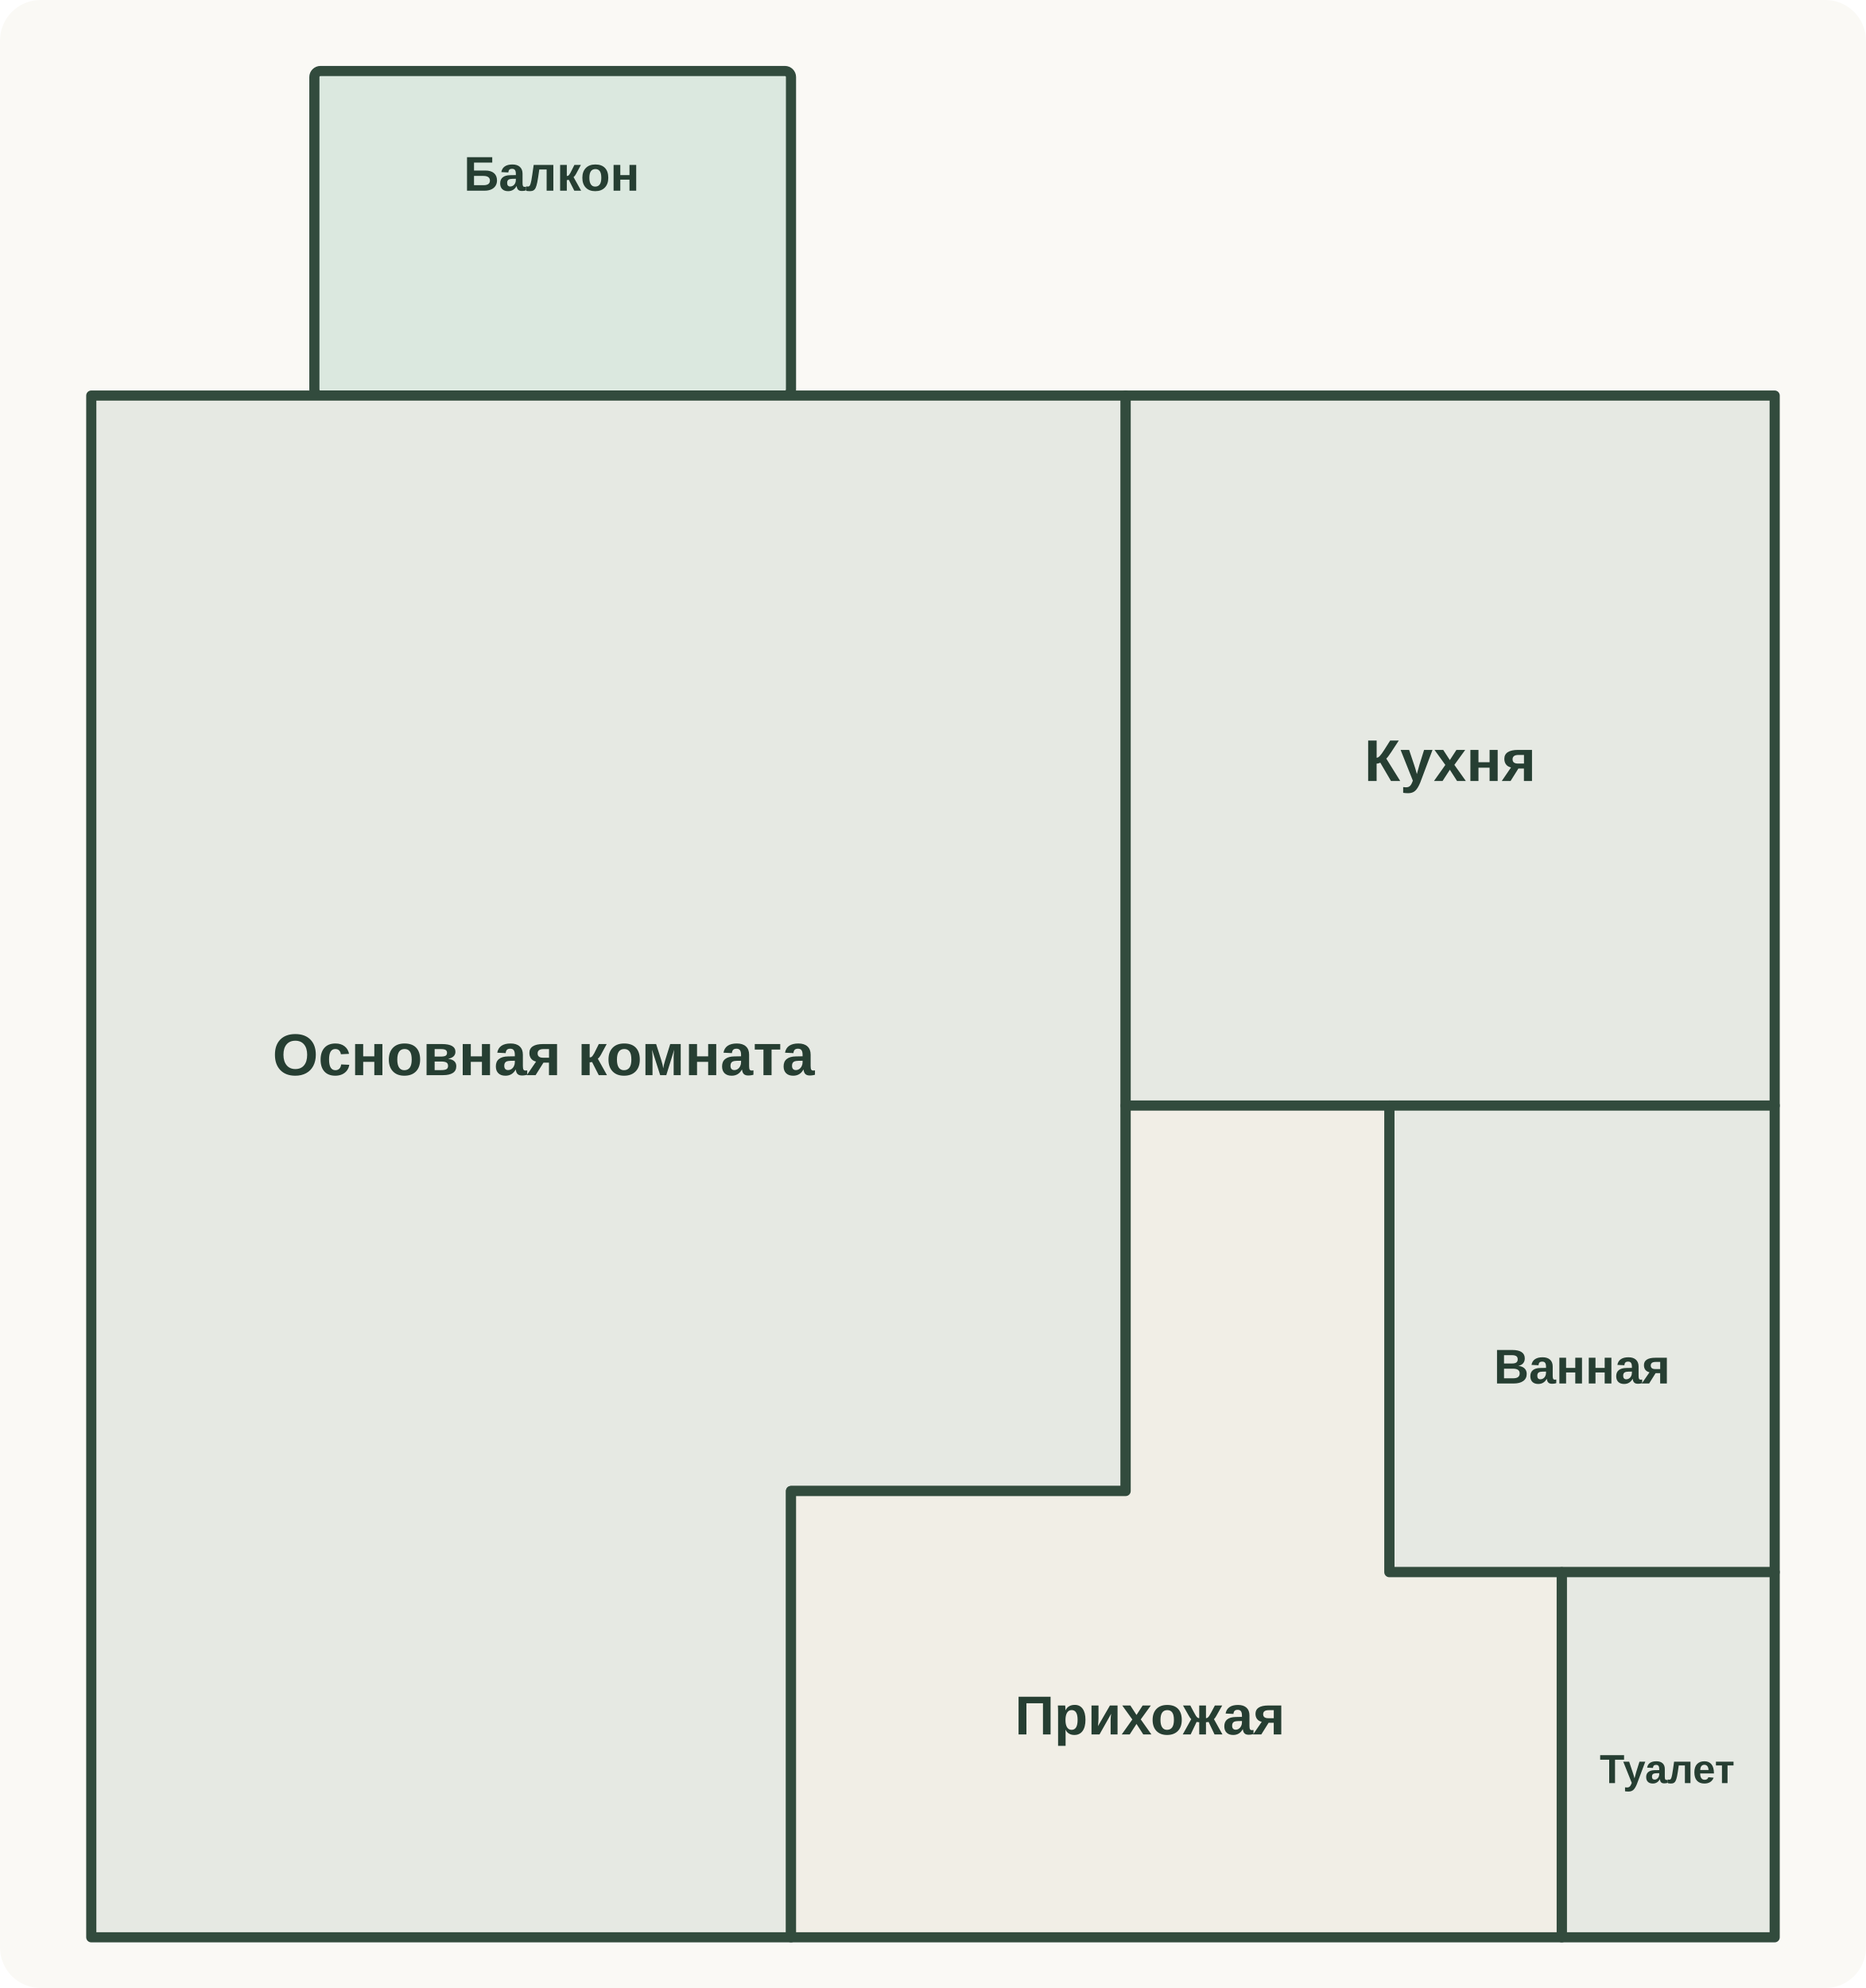
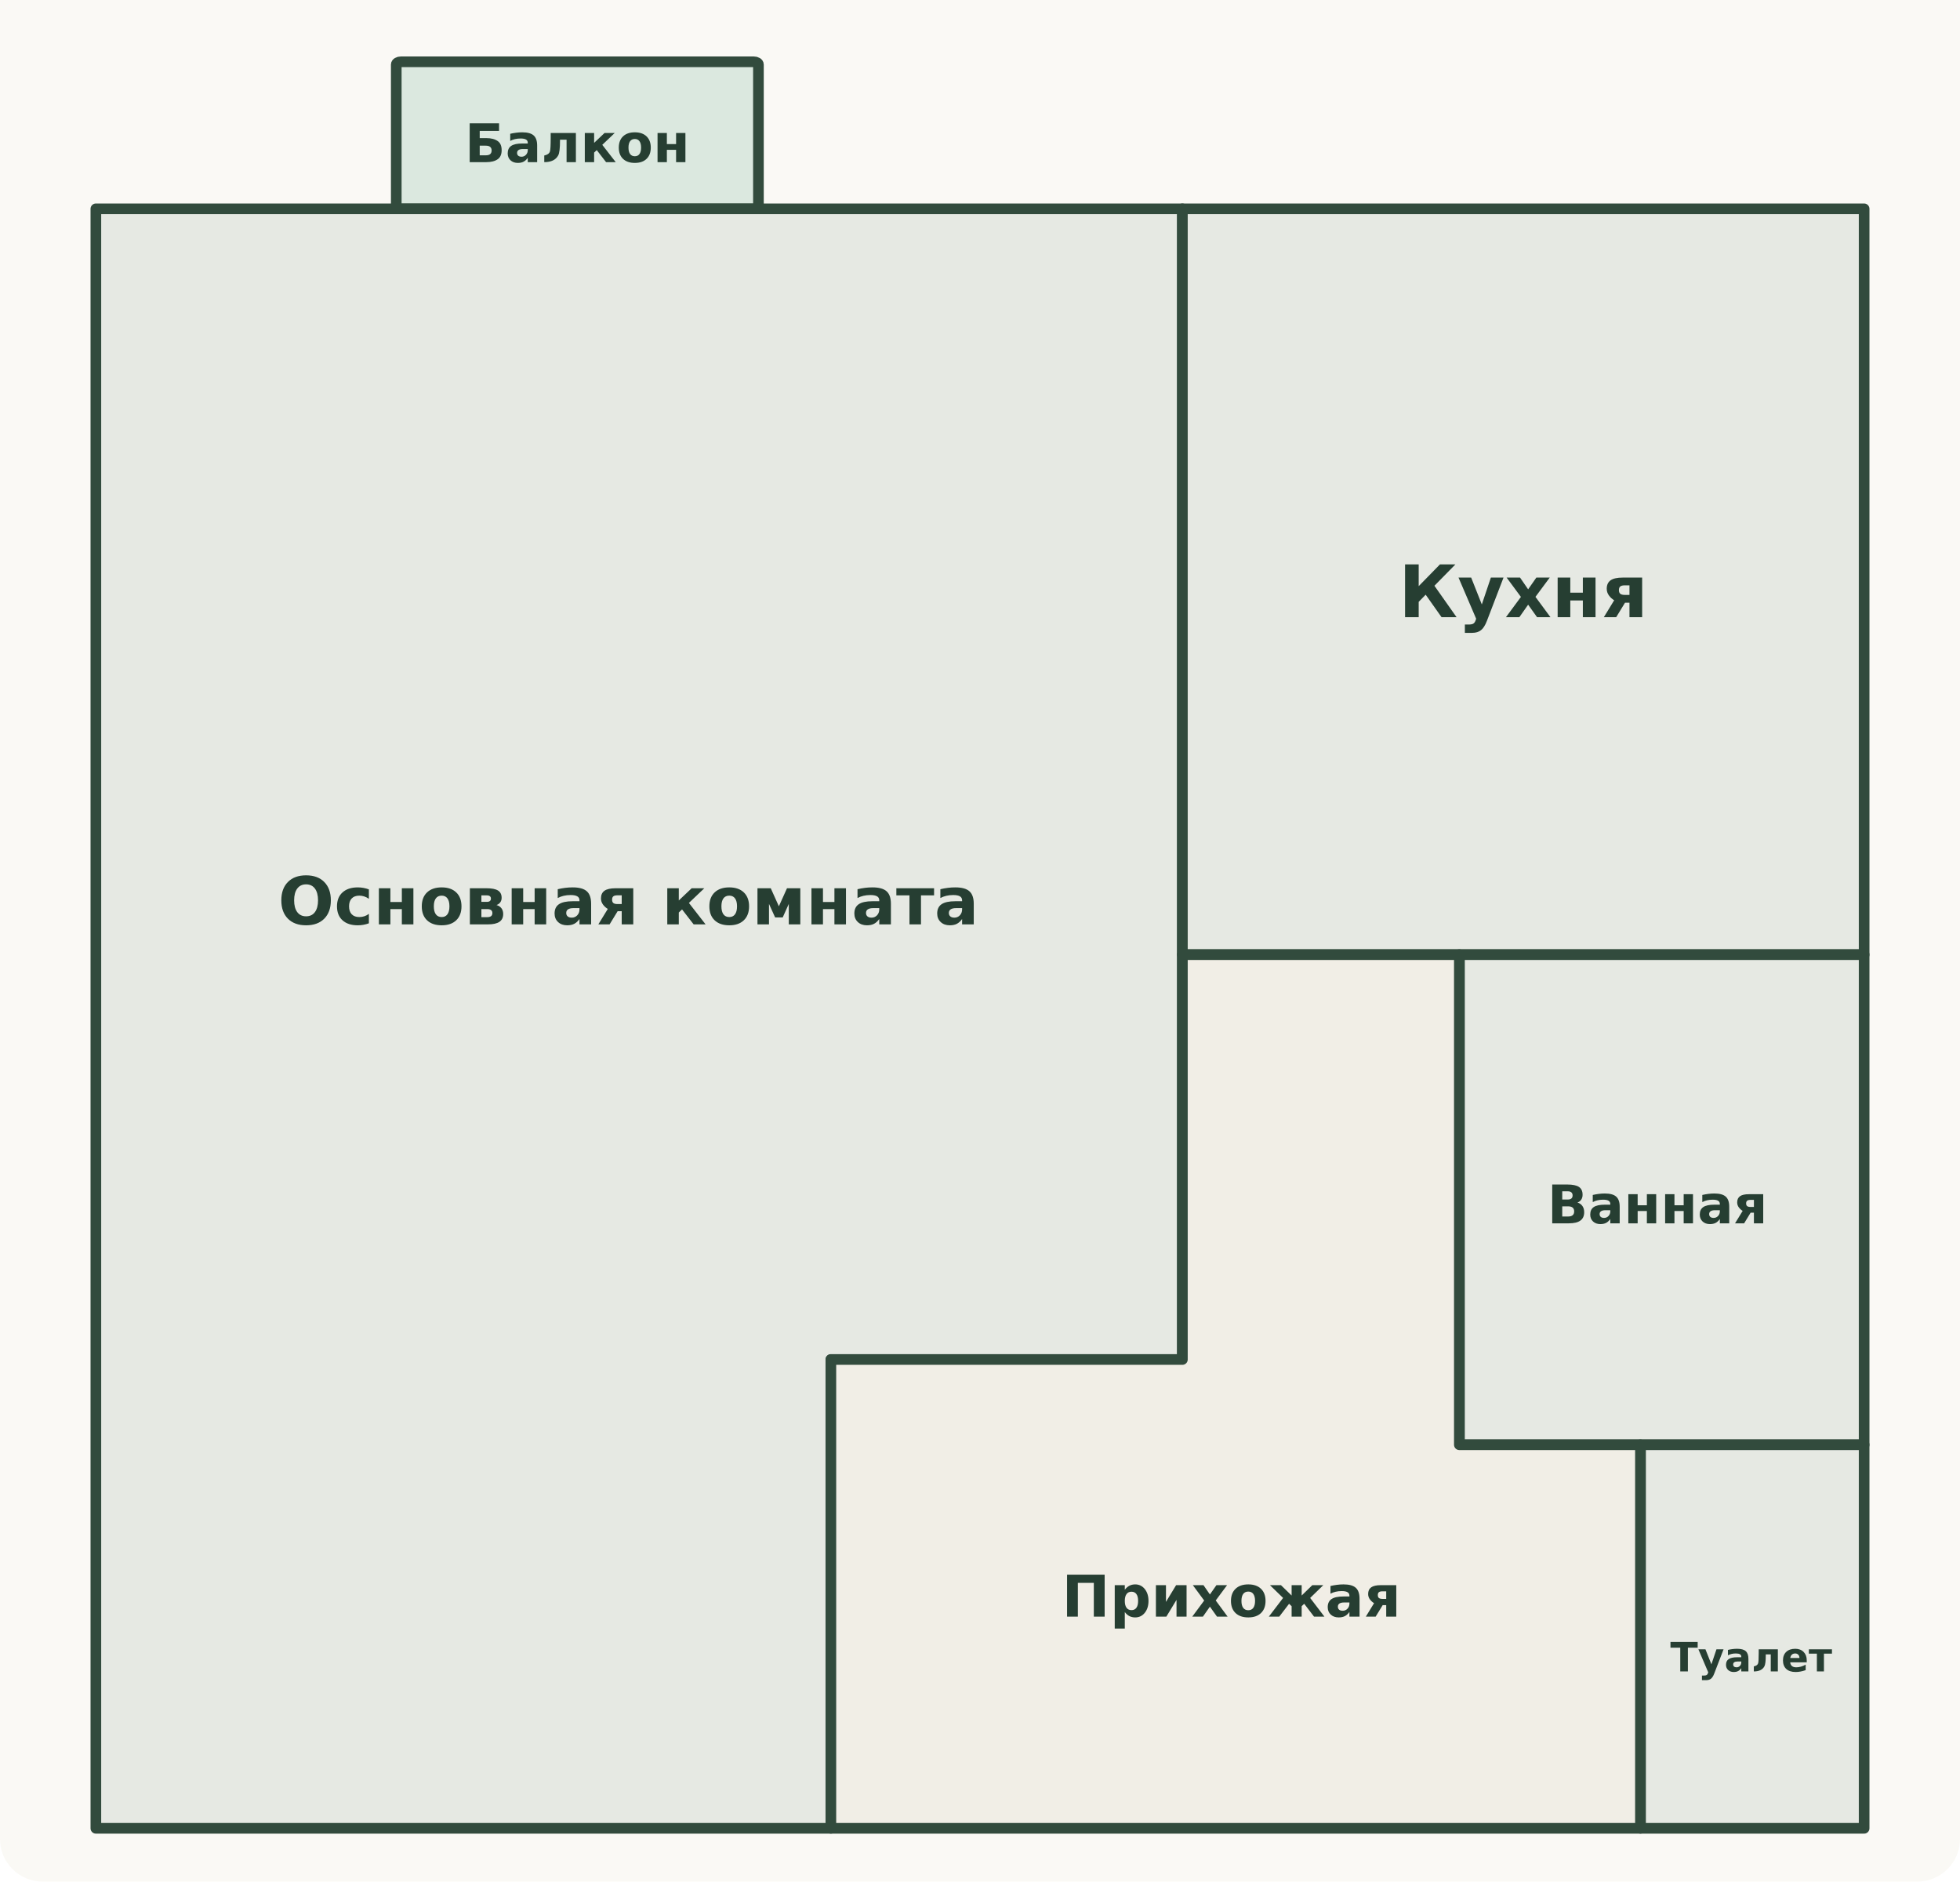
- <svg xmlns="http://www.w3.org/2000/svg" viewBox="0 0 920 980" role="img">
-   <rect width="920" height="980" rx="20" fill="#faf9f5" />
-   <g fill="#e6e9e3" stroke="#324b3d" stroke-width="5" stroke-linejoin="round">
-     <rect x="155" y="35" width="235" height="160" rx="3" fill="#dbe8df" />
-     <path d="M45 195 H555 V735 H390 V955 H45 Z" />
-     <rect x="555" y="195" width="320" height="350" />
-     <rect x="685" y="545" width="190" height="230" />
-     <rect x="770" y="775" width="105" height="180" />
-     <path d="M390 955 V735 H555 V545 H685 V775 H770 V955 Z" fill="#f1eee6" />
-   </g>
-   <g fill="#263e32" font-family="Arial, Noto Sans Armenian, sans-serif" font-size="29" font-weight="600" text-anchor="middle">
-     <text x="272" y="94" font-size="24">Балкон</text>
-     <text x="268" y="530">Основная комната</text>
-     <text x="715" y="385">Кухня</text>
-     <text x="780" y="682" font-size="24">Ванная</text>
-     <text x="822" y="879" font-size="20">Туалет</text>
-     <text x="567" y="855" font-size="27">Прихожая</text>
-   </g>
+ <svg xmlns="http://www.w3.org/2000/svg" width="920" height="883" viewBox="0 0 920 883" fill="none">
+   <path d="M900 -97H20C8.954 -97 0 -88.046 0 -77V863C0 874.046 8.954 883 20 883H900C911.046 883 920 874.046 920 863V-77C920 -88.046 911.046 -97 900 -97Z" fill="#FAF9F5" />
+   <path d="M353.83 29H188.17C186.972 29 186 29.579 186 30.294V96.706C186 97.421 186.972 98 188.17 98H353.83C355.028 98 356 97.421 356 96.706V30.294C356 29.579 355.028 29 353.83 29Z" fill="#DBE8DF" stroke-width="5" stroke-linejoin="round" stroke="#324B3D" />
+   <path d="M45 98H555V638H390V858H45V98Z" fill="#E6E9E3" stroke-width="5" stroke-linejoin="round" stroke="#324B3D" />
+   <path d="M875 98H555V448H875V98Z" fill="#E6E9E3" stroke-width="5" stroke-linejoin="round" stroke="#324B3D" />
+   <path d="M875 448H685V678H875V448Z" fill="#E6E9E3" stroke-width="5" stroke-linejoin="round" stroke="#324B3D" />
+   <path d="M875 678H770V858H875V678Z" fill="#E6E9E3" stroke-width="5" stroke-linejoin="round" stroke="#324B3D" />
+   <path d="M390 858V638H555V448H685V678H770V858H390Z" fill="#F1EEE6" stroke-width="5" stroke-linejoin="round" stroke="#324B3D" />
+   <text x="271" y="69" text-anchor="middle" dominant-baseline="middle" font-family="DejaVu Sans, Arial, sans-serif" font-size="25" font-weight="600" fill="#263E32">Балкон</text>
+   <text x="295" y="425" text-anchor="middle" dominant-baseline="middle" font-family="DejaVu Sans, Arial, sans-serif" font-size="31" font-weight="600" fill="#263E32">Основная комната</text>
+   <text x="715" y="280" text-anchor="middle" dominant-baseline="middle" font-family="DejaVu Sans, Arial, sans-serif" font-size="34" font-weight="600" fill="#263E32">Кухня</text>
+   <text x="778" y="567" text-anchor="middle" dominant-baseline="middle" font-family="DejaVu Sans, Arial, sans-serif" font-size="25" font-weight="600" fill="#263E32">Ванная</text>
+   <text x="822" y="779" text-anchor="middle" dominant-baseline="middle" font-family="DejaVu Sans, Arial, sans-serif" font-size="19" font-weight="600" fill="#263E32">Туалет</text>
+   <text x="578" y="751" text-anchor="middle" dominant-baseline="middle" font-family="DejaVu Sans, Arial, sans-serif" font-size="27" font-weight="600" fill="#263E32">Прихожая</text>
</svg>
